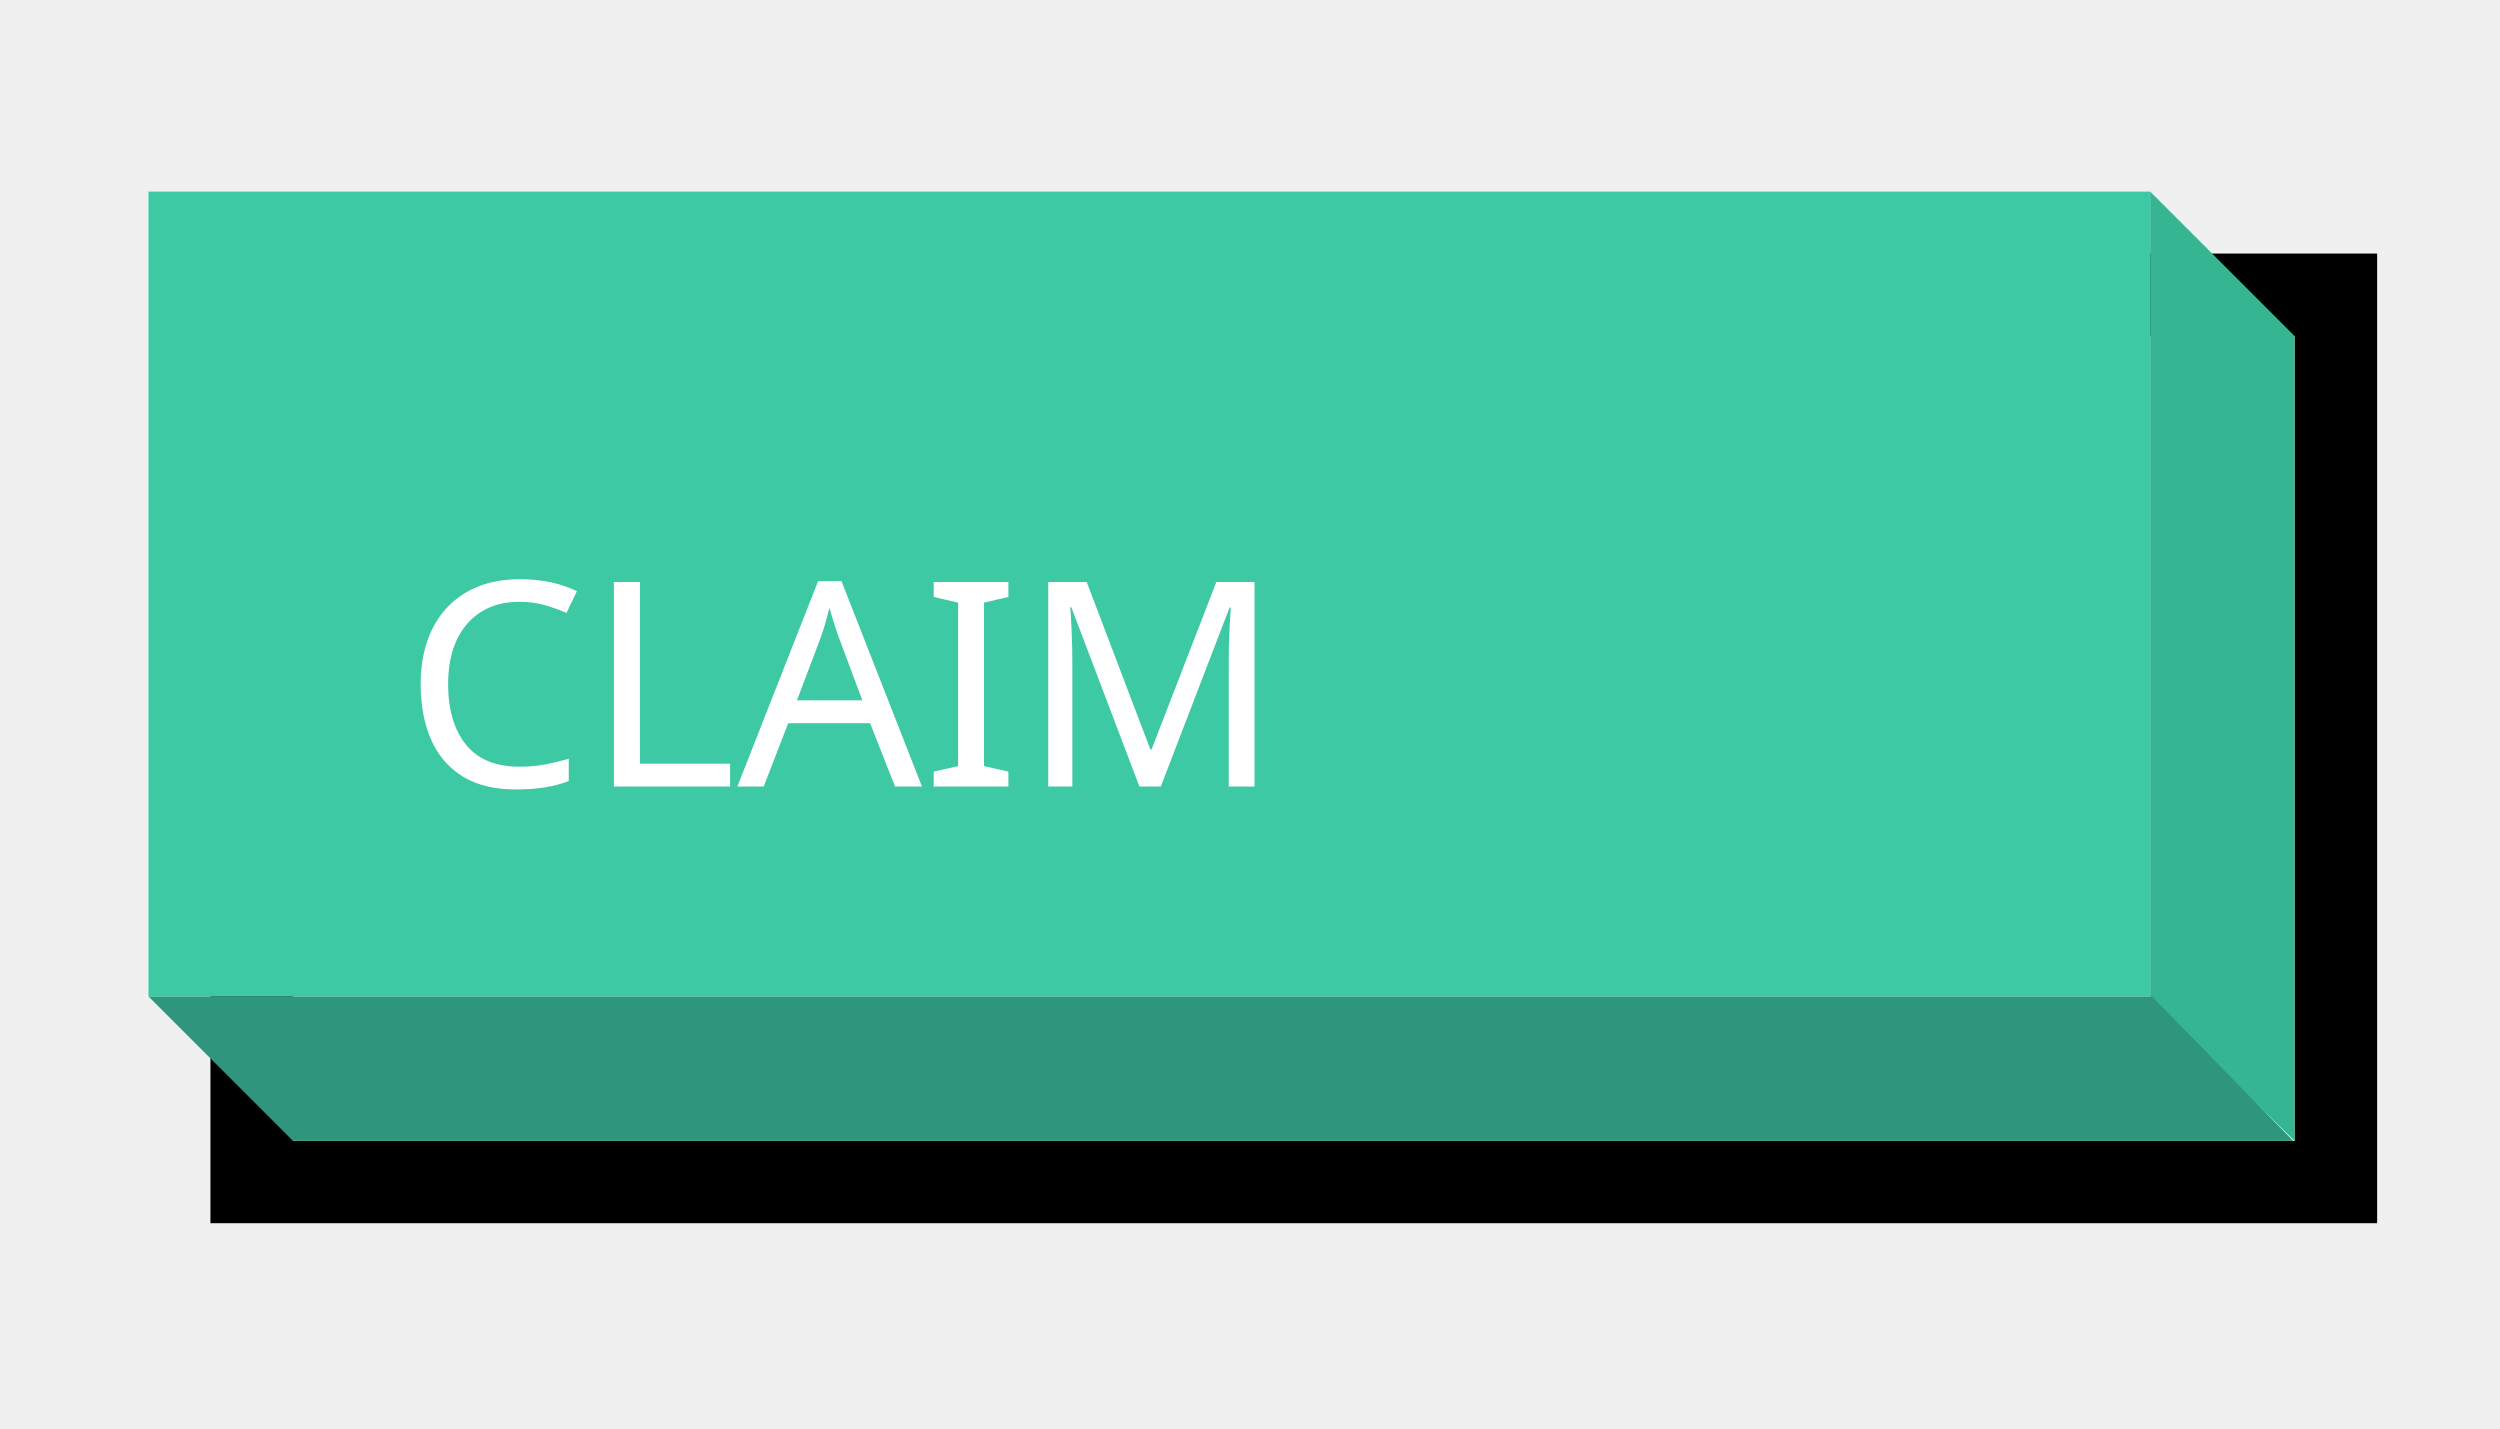
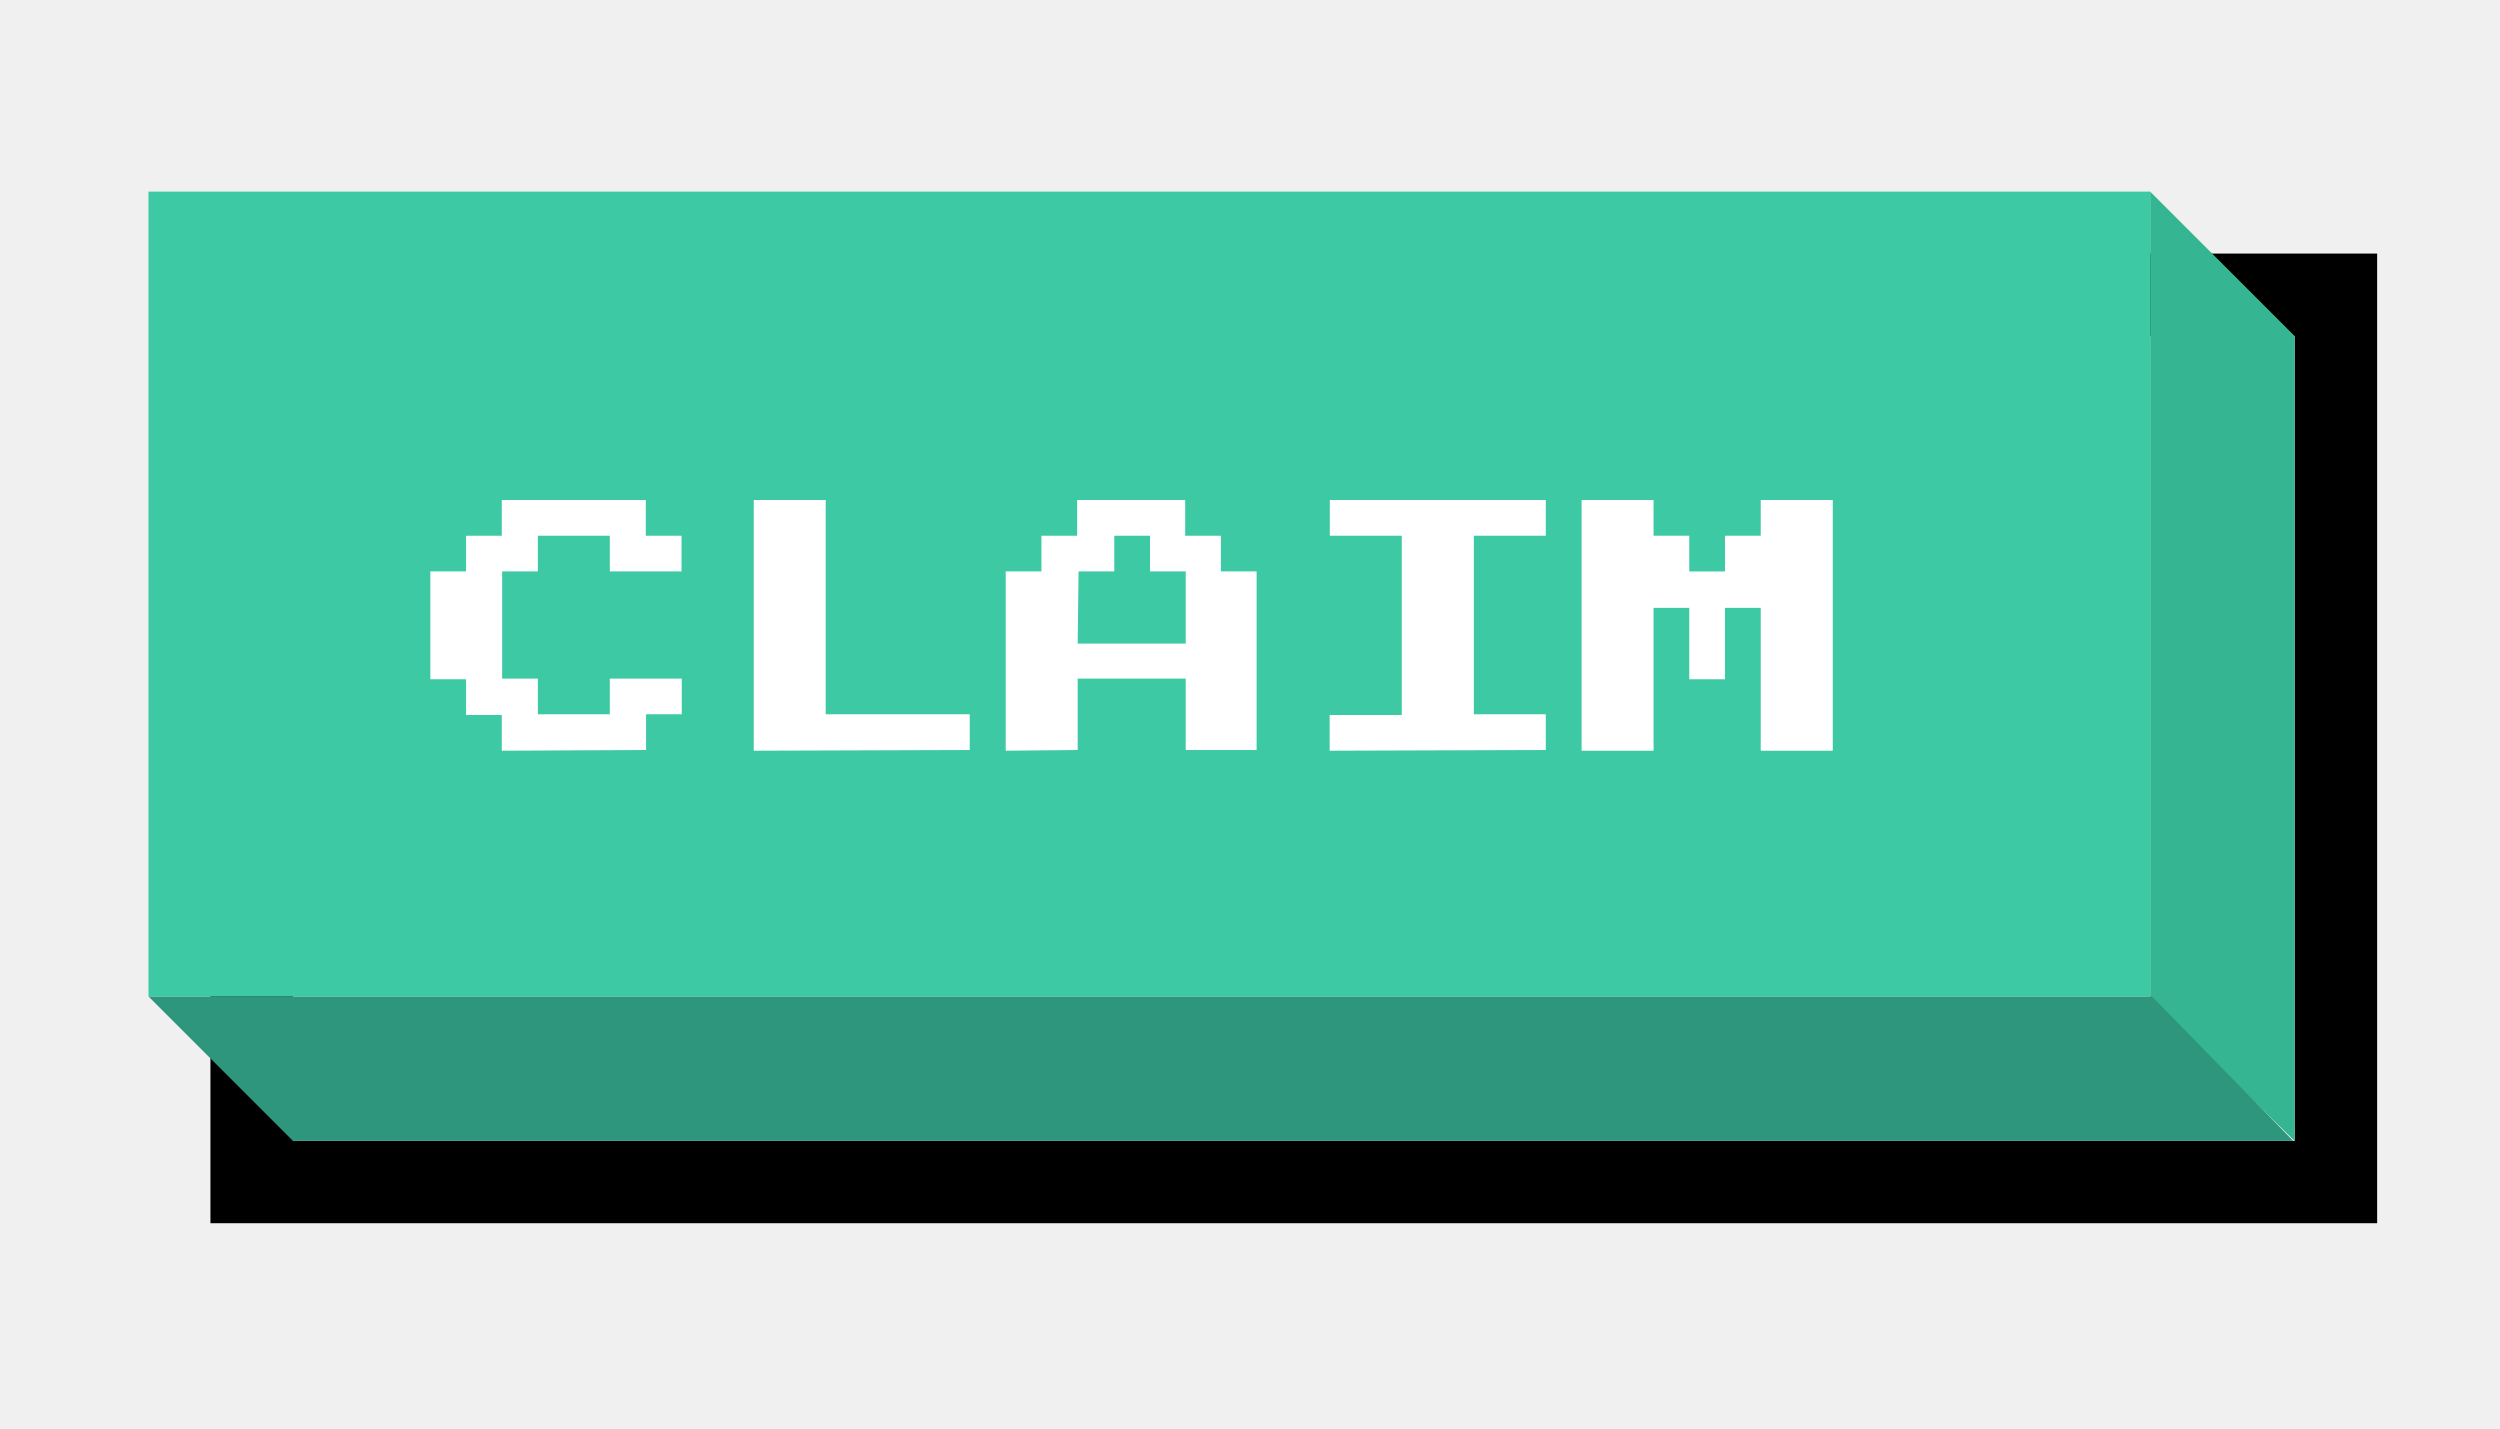
<svg xmlns="http://www.w3.org/2000/svg" viewBox="0 0 280 160">
  <defs>
-     <style>.cls-1{fill:#36b593;}.cls-2{fill:#2d967c;}.cls-3{fill:#3dc9a4;}.cls-4{font-size:32.07px;fill:#fff;font-family:PressStart2P-Regular, "Press Start 2P";}</style>
+     <style>.cls-1{fill:#36b593;}.cls-2{fill:#2d967c;}.cls-3{fill:#3dc9a4;}.cls-4{fill:#fff;}</style>
  </defs>
  <g id="Layer_1" data-name="Layer 1">
    <path d="M257,37.64v90.14H32.81V37.64H257m9.24-9.24H23.57V137H266.24V28.4Z" />
    <polygon class="cls-1" points="257 127.78 240.82 112.02 240.82 21.46 257 37.64 257 127.78" />
    <polygon class="cls-2" points="256.84 127.78 32.81 127.78 16.63 111.6 241.02 111.6 256.84 127.78" />
    <rect class="cls-3" x="16.63" y="21.46" width="224.19" height="90.14" />
-     <text class="cls-4" transform="translate(45.14 88.09) scale(1.01 1)">CLAIM</text>
+     <path class="cls-4" d="M56.2,84.08v-4h-4v-4h-4V64h4V60h4V56H72.33v4h4v4H68.3V60H60.24v4h-4v12h4v4H68.3v-4h8.06v4h-4v4Z" />
+     <path class="cls-4" d="M84.42,84.08V56h8.06v24h16.13v4Z" />
+     <path class="cls-4" d="M112.64,84.08V64h4V60h4V56h12.1v4h4v4h4v20H132.8v-8H120.7v8Zm8.06-12h12.1V64h-4V60h-4v4h-4Z" />
+     <path class="cls-4" d="M148.92,84.08v-4H157V60h-8.06V56h24.19v4h-8.06v20h8.06v4Z" />
+     <path class="cls-4" d="M177.14,84.08V56h8.06v4h4v4h4V60h4V56h8.07V84.08h-8.07v-16h-4v8h-4v-8h-4v16Z" />
  </g>
</svg>
